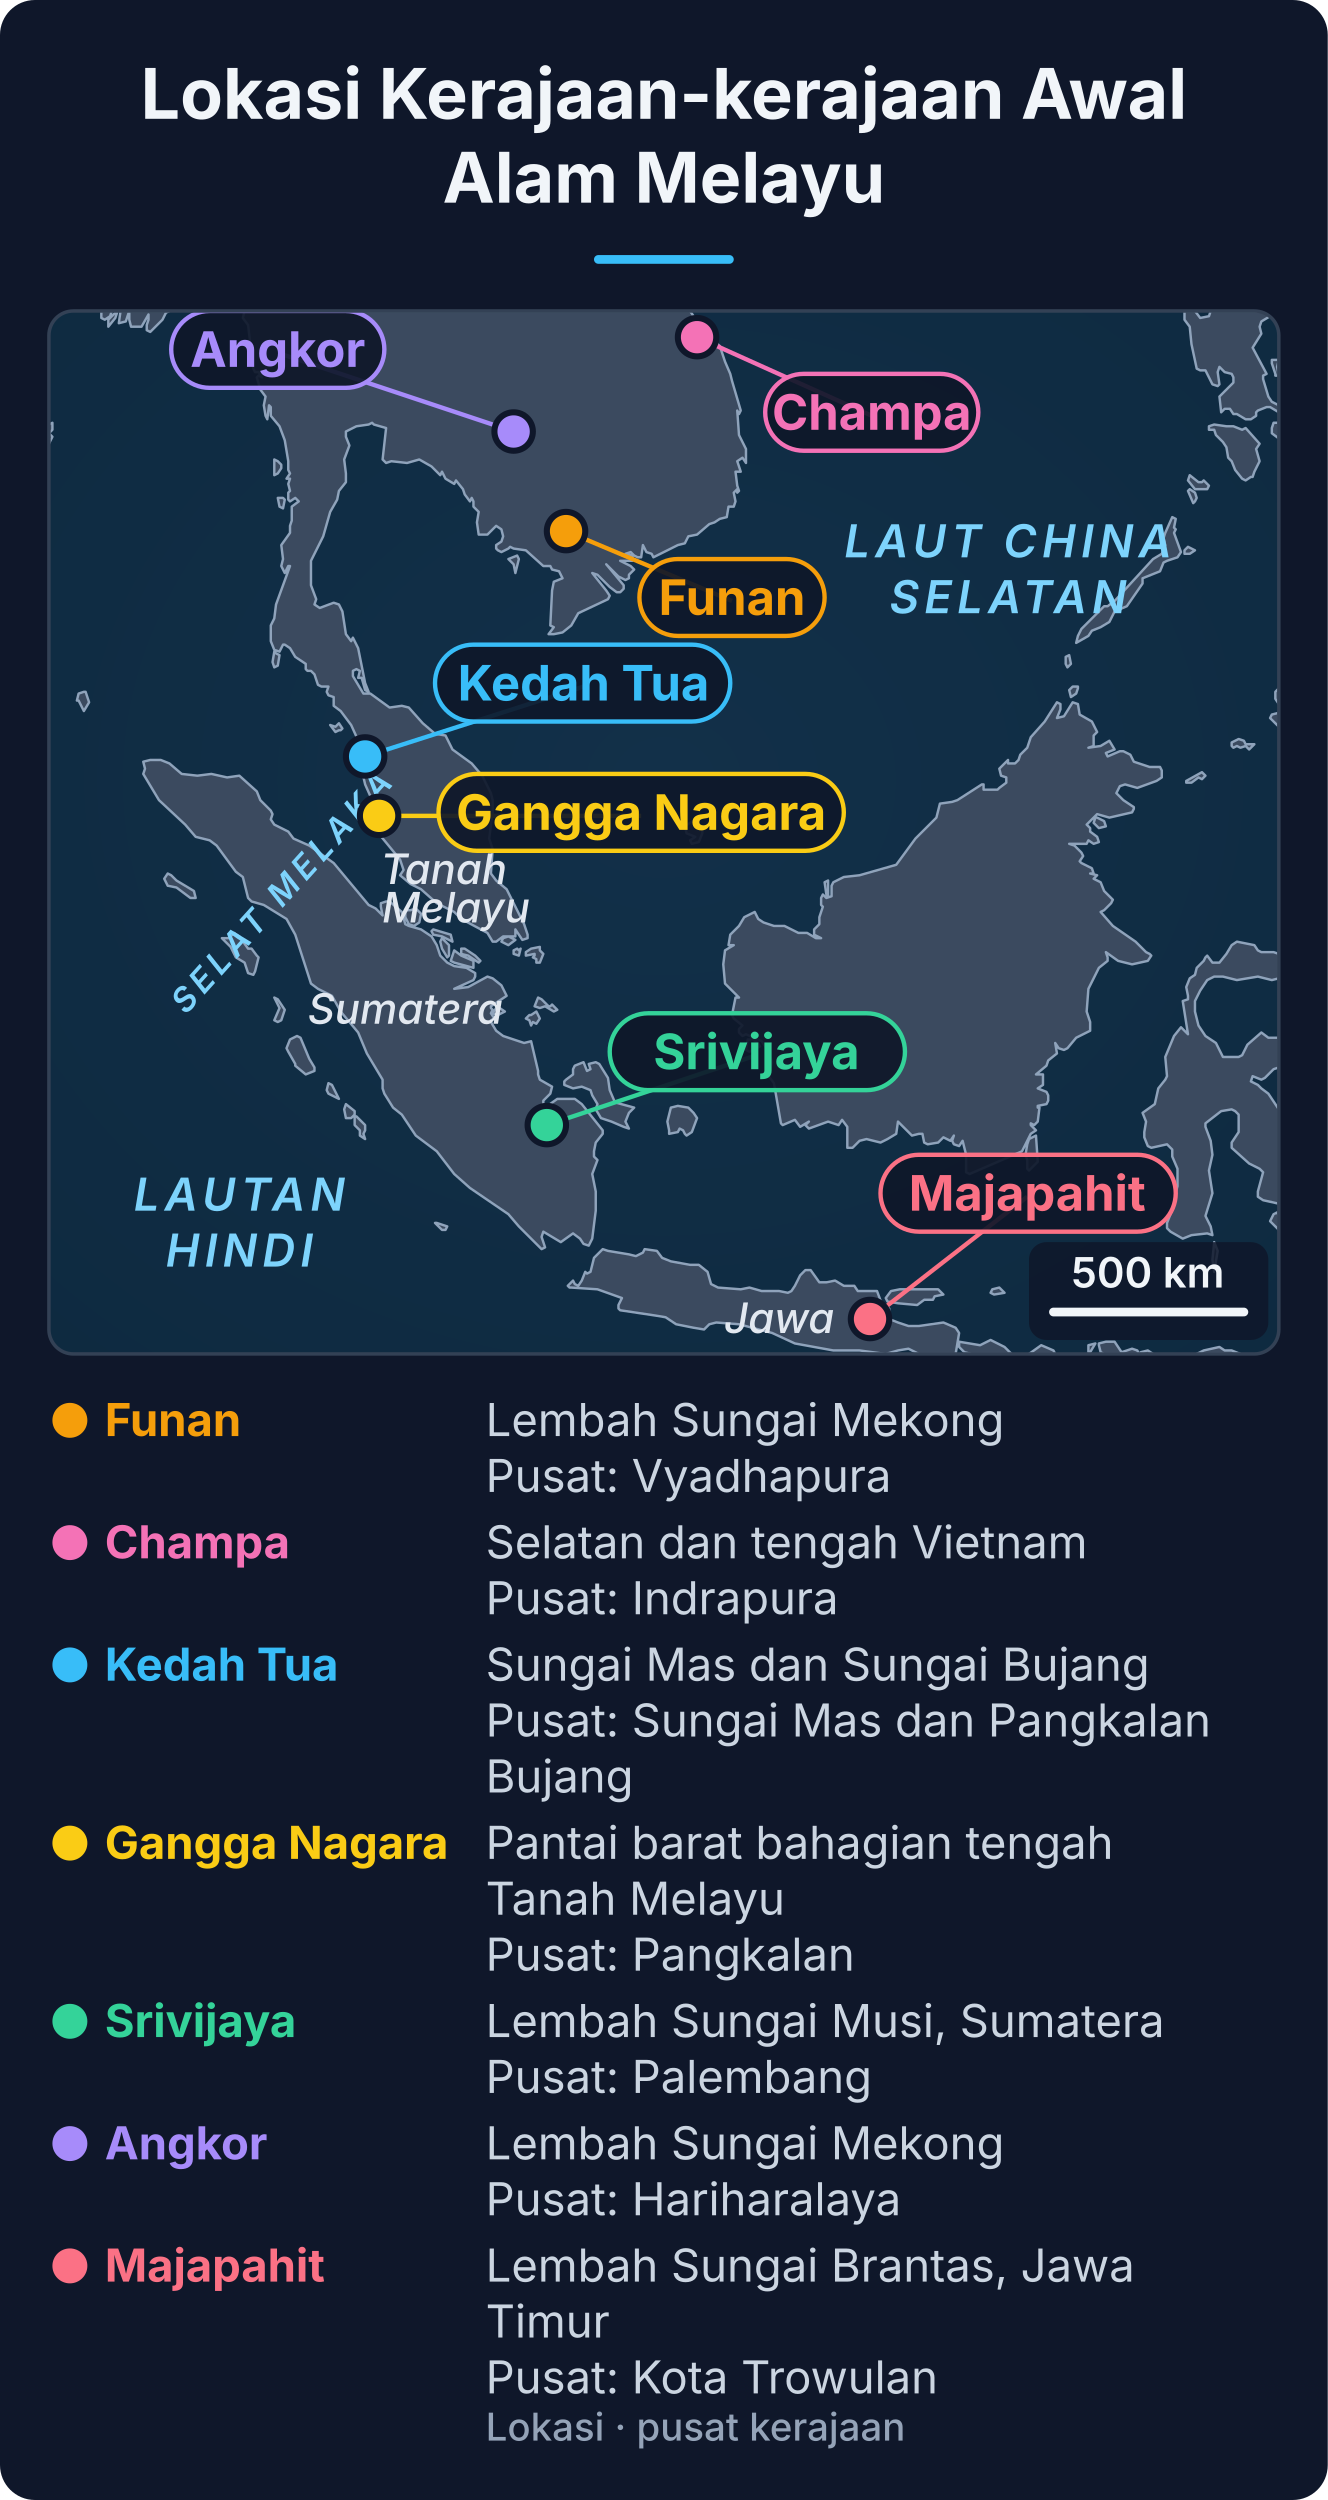
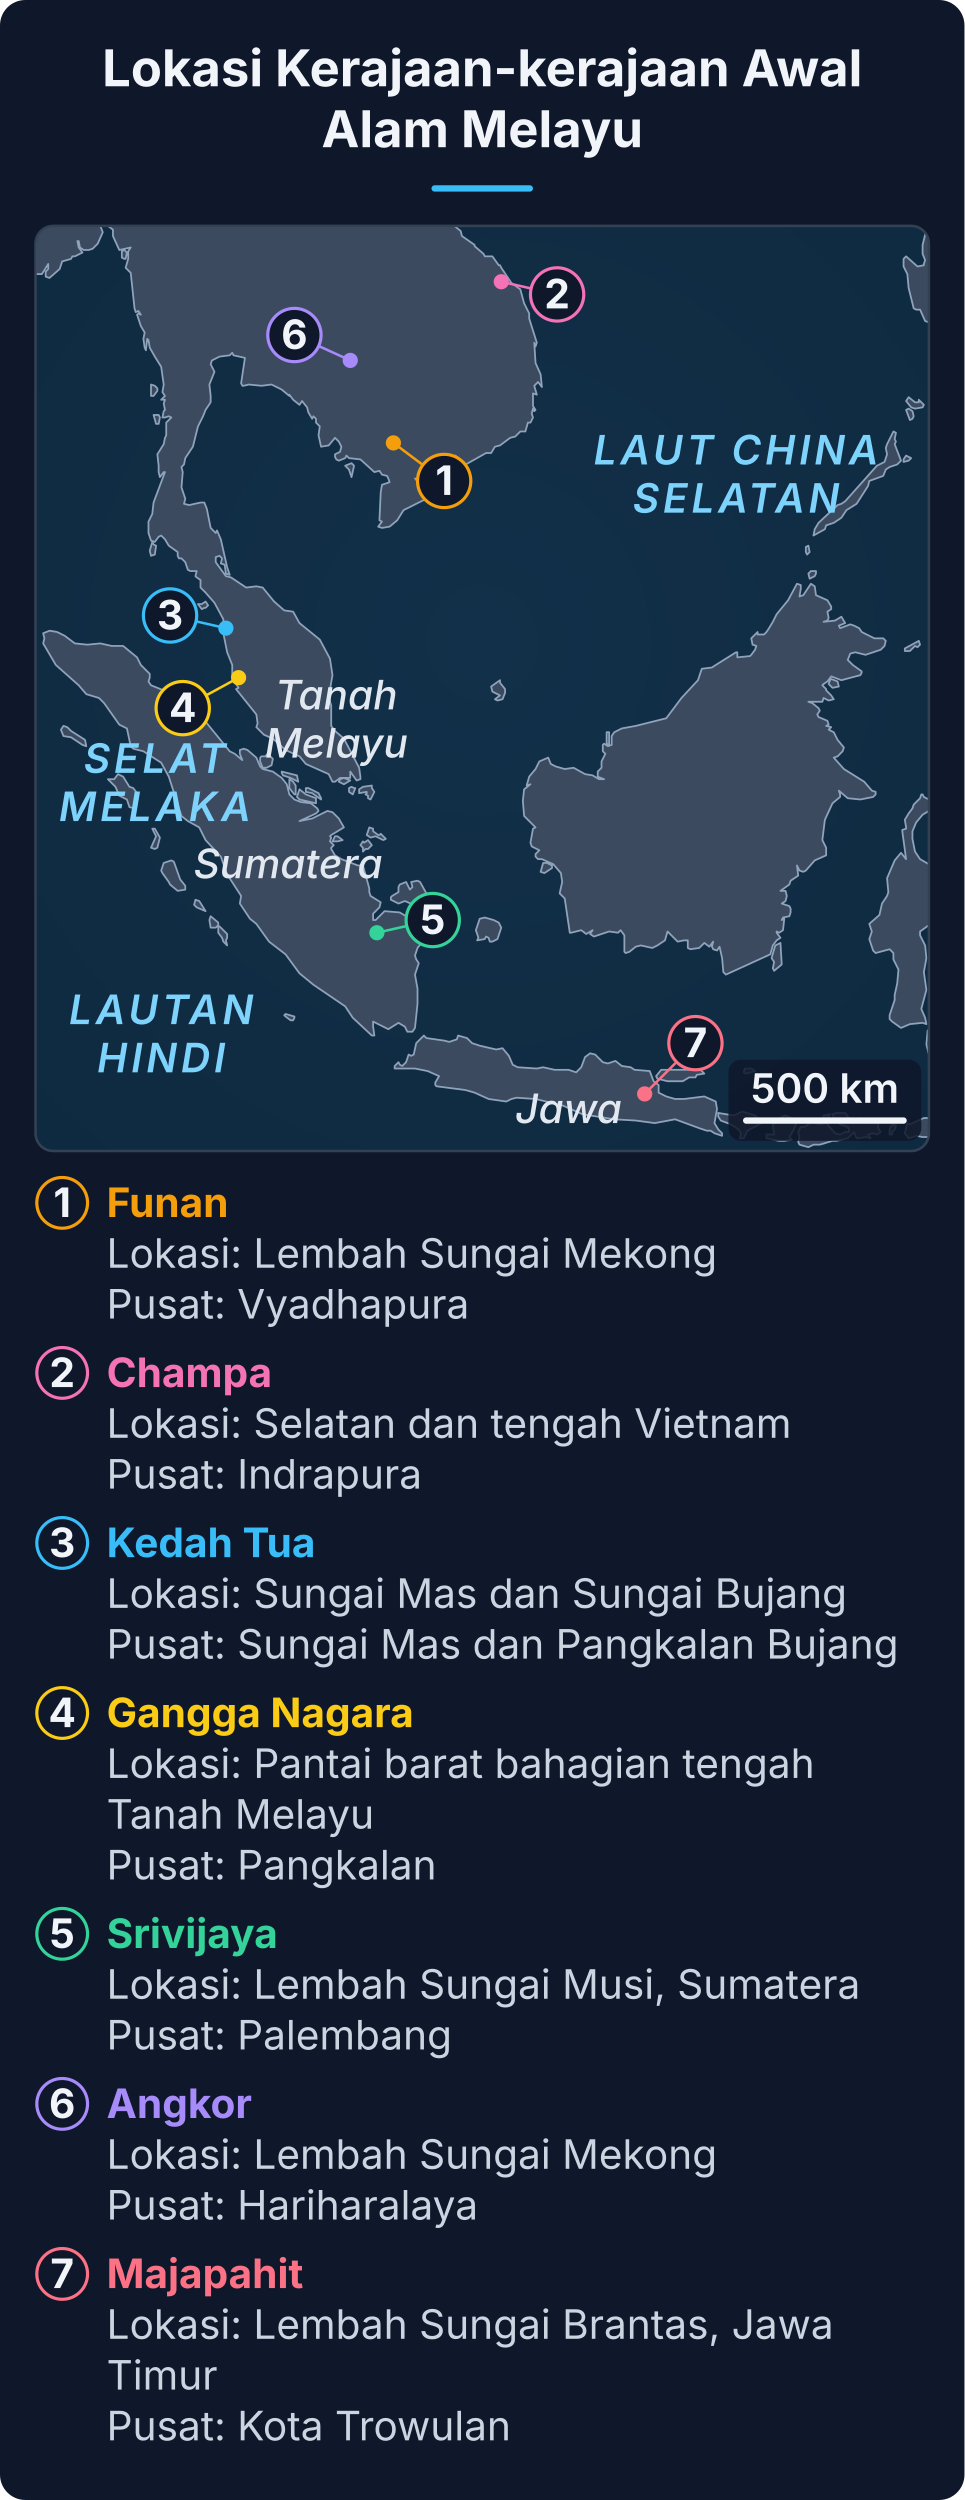
- <svg xmlns="http://www.w3.org/2000/svg" viewBox="0 0 760 1431" width="760" height="1431" role="img" aria-label="Peta lokasi tujuh kerajaan awal Alam Melayu">
-   <rect width="760" height="1431" rx="20" fill="#0f172a" />
+ <svg xmlns="http://www.w3.org/2000/svg" viewBox="0 0 760 1970" width="760" height="1970" role="img" aria-label="Peta lokasi tujuh kerajaan awal Alam Melayu">
+   <rect width="760" height="1970" rx="20" fill="#0f172a" />
  <text x="380" y="68" text-anchor="middle" font-family="Inter, Segoe UI, Arial, sans-serif" font-size="40" font-weight="700" fill="#f1f5f9">Lokasi Kerajaan-kerajaan Awal</text>
  <text x="380" y="116" text-anchor="middle" font-family="Inter, Segoe UI, Arial, sans-serif" font-size="40" font-weight="700" fill="#f1f5f9">Alam Melayu</text>
  <rect x="340" y="146" width="80" height="5" rx="2.5" fill="#38bdf8" />
  <defs>
-     <clipPath id="c1155">
-       <rect x="28" y="178" width="704" height="597" rx="14" />
+     <clipPath id="c4997">
+       <rect x="28" y="178" width="704" height="729" rx="14" />
    </clipPath>
-     <radialGradient id="gc1155" cx="50%" cy="45%" r="75%">
+     <radialGradient id="gc4997" cx="50%" cy="45%" r="75%">
      <stop offset="0" stop-color="#123049" />
      <stop offset="1" stop-color="#0e2a40" />
    </radialGradient>
  </defs>
-   <g clip-path="url(#c1155)">
-     <rect x="28" y="178" width="704" height="597" fill="url(#gc1155)" />
-     <path d="M209 647L208 649L209 652L206 650L206 647L203 644L203 639L204 639L209 644L209 647ZM198 640L197 635L198 632L203 636L203 638L201 640L198 640ZM190 621L194 629L188 626L187 624L188 620L190 621ZM172 594L177 606L180 611L180 613L175 615L169 610L169 609L165 602L164 600L166 595L170 593L172 594ZM163 578L161 584L159 585L157 584L160 577L157 571L159 572L163 578ZM147 453L149 458L155 464L156 466L155 469L157 472L165 476L168 480L177 484L191 494L211 518L215 520L219 524L218 519L218 517L221 516L223 516L230 522L232 529L234 530L241 532L247 536L250 541L252 547L256 551L260 553L267 554L272 557L272 559L271 561L260 566L268 565L279 559L282 560L287 564L290 570L281 576L281 577L282 578L281 580L283 583L281 584L281 585L284 590L288 593L300 597L304 596L308 613L308 615L309 618L316 622L315 626L311 630L311 634L312 634L319 629L329 629L333 632L345 647L345 649L341 654L340 659L340 662L342 664L339 672L341 682L341 693L339 709L337 713L334 712L332 709L328 706L321 711L311 705L310 708L312 714L310 715L297 702L291 695L269 680L260 672L250 659L238 650L230 638L225 634L220 626L219 623L219 618L210 603L205 591L195 579L190 570L182 566L178 563L169 535L164 526L151 518L144 516L142 514L139 502L135 499L124 484L120 481L112 479L106 472L91 458L82 443L83 440L82 436L86 435L92 435L97 437L104 443L113 444L121 443L130 445L137 444L147 453ZM140 551L135 548L132 542L127 537L131 537L134 534L137 536L142 543L144 543L147 547L148 548L146 556L145 558L142 557L140 551ZM98 501L101 504L111 510L112 514L109 514L101 508L96 507L94 503L96 500L98 501ZM192 416L194 414L196 417L195 418L194 418L192 419L189 415L192 416ZM44 401L45 397L48 396L49 396L51 402L48 407L45 401L44 401ZM159 381L157 382L156 379L157 373L158 374L160 375L159 381ZM160 290L159 285L162 285L163 286L162 291L160 290ZM159 264L161 266L161 268L159 271L157 272L157 263L159 264ZM28 243L30 242L30 246L28 248L30 250L28 254L28 243ZM62 183L67 178L67 179L66 182L62 187L62 183ZM395 178L397 181L399 181L399 183L406 193L412 198L415 207L418 214L419 218L424 235L423 237L422 235L423 249L427 257L427 265L425 262L422 264L424 270L421 270L422 278L423 281L422 282L422 280L420 282L421 287L420 290L417 290L416 296L412 297L409 299L406 300L399 306L394 307L392 311L388 312L374 319L373 317L370 316L368 312L367 319L365 319L363 318L361 316L358 317L362 318L362 319L362 321L355 321L361 324L363 326L360 329L360 331L358 332L354 330L347 323L357 335L357 337L355 339L353 339L349 336L342 329L339 328L347 338L349 341L348 343L331 351L327 358L322 362L317 363L314 363L317 359L315 358L316 338L317 333L322 331L321 329L320 327L316 326L315 324L311 324L301 315L294 314L292 313L291 314L287 316L285 315L284 314L284 312L287 310L288 307L287 303L284 301L279 306L274 306L273 299L274 293L271 290L271 287L270 285L269 287L266 283L265 280L261 275L260 277L255 274L253 270L252 272L247 267L240 263L233 265L224 264L221 265L220 264L219 263L221 245L214 243L213 242L211 243L204 244L198 247L198 250L200 255L197 263L198 271L198 276L194 281L193 286L189 293L185 307L181 315L179 319L178 321L178 324L178 335L181 343L180 346L183 348L191 345L194 346L196 350L198 363L201 367L202 365L205 371L209 391L211 396L209 395L207 388L205 388L206 384L204 383L202 384L202 387L208 397L212 397L223 405L230 404L234 405L242 414L249 420L255 421L259 429L270 437L276 444L281 454L282 458L282 465L280 480L282 486L281 500L284 504L290 509L300 529L302 535L302 537L299 538L295 532L295 536L288 536L284 539L282 539L279 534L264 526L260 522L250 517L241 509L235 506L229 501L231 498L229 492L215 475L217 474L214 469L213 465L213 458L209 449L206 436L207 431L206 426L201 415L195 407L191 404L191 399L188 398L187 396L188 393L184 393L182 392L180 386L178 384L176 384L175 383L175 380L169 376L166 371L163 369L162 369L160 373L157 372L155 367L155 358L157 354L158 346L166 324L165 324L163 328L161 324L162 320L161 312L166 305L166 301L167 298L167 290L171 287L169 285L166 287L165 286L165 282L166 281L165 277L166 274L164 274L166 271L165 269L165 264L163 252L160 244L155 238L155 233L154 232L153 240L152 238L151 232L152 227L149 223L147 216L148 215L150 216L148 213L146 213L145 211L142 186L139 182L140 178L395 178ZM95 179L93 183L86 190L84 189L84 186L85 183L85 180L81 187L75 187L74 183L74 178L72 184L68 185L69 178L97 178L95 179ZM64 178L63 181L60 183L58 182L58 178L64 178ZM653 774L657 773L660 775L652 775L653 774ZM630 774L629 770L629 769L633 768L638 768L642 774L648 772L651 773L652 775L632 775L630 774ZM589 775L596 770L603 773L604 775L589 775ZM685 775L689 773L698 771L701 773L705 773L710 775L685 775ZM556 775L552 774L549 771L549 768L561 770L567 767L575 771L579 775L556 775ZM623 774L623 770L627 769L624 774L623 774ZM400 724L405 728L407 735L409 736L411 737L424 738L429 737L436 739L446 739L451 740L453 739L455 736L458 730L461 727L464 727L469 734L473 734L478 733L483 736L489 736L491 739L502 739L505 747L509 749L509 755L514 757L520 759L526 759L540 757L547 760L549 763L547 775L526 775L520 772L514 773L507 775L492 773L477 773L455 769L442 763L423 758L410 757L406 758L403 761L397 760L387 758L381 754L375 753L355 750L354 749L354 747L356 743L342 738L327 737L326 737L325 736L328 733L329 735L331 736L333 733L335 728L336 729L338 728L340 720L345 715L348 716L360 718L364 719L368 717L369 715L376 716L379 720L384 722L395 724L400 724ZM507 743L510 739L515 738L537 738L540 741L535 742L534 744L529 744L525 747L514 746L508 745L507 743ZM569 741L567 740L568 738L572 737L575 740L569 741ZM695 728L694 721L695 711L697 716L695 728ZM250 700L256 702L256 702L255 704L253 704L250 701L249 700L250 700ZM732 696L732 704L732 704L727 699L729 695L731 694L732 696ZM593 650L594 665L589 670L588 669L588 664L587 661L588 655L589 652L593 650ZM388 648L383 649L383 647L382 642L384 634L388 633L394 634L397 637L399 640L396 648L393 650L392 649L391 647L389 646L388 648ZM358 642L360 646L357 645L350 642L344 640L341 635L342 632L339 627L338 624L333 622L328 623L323 621L323 619L324 618L328 615L328 612L329 610L334 608L336 613L338 612L337 609L341 608L343 609L348 617L349 624L352 631L363 634L360 637L358 642ZM728 561L720 559L708 561L700 559L695 559L691 561L687 567L684 573L684 579L686 587L690 593L696 597L700 605L709 605L711 604L714 598L722 591L726 594L732 594L732 611L729 612L724 617L722 618L717 616L716 619L720 621L722 623L726 626L732 635L732 689L723 687L720 685L720 682L723 671L721 669L715 666L705 657L705 654L709 648L709 638L707 636L705 635L699 636L690 643L690 645L693 653L694 661L692 670L694 683L690 696L693 702L694 707L691 706L682 707L677 709L670 705L668 703L668 700L672 690L672 686L674 679L674 669L671 662L671 658L668 655L659 657L657 656L655 651L655 648L656 642L654 637L661 632L663 623L667 618L668 616L667 605L672 593L676 588L680 592L677 573L677 573L680 572L680 570L679 565L681 560L684 558L685 554L689 550L690 548L691 547L694 551L696 551L698 551L702 546L705 541L708 539L718 541L720 544L722 545L729 545L732 546L732 560L728 561ZM429 602L427 601L428 595L431 595L434 597L435 599L429 602ZM303 581L304 581L307 579L309 583L307 586L305 585L304 587L303 584L301 583L303 581ZM282 580L284 577L286 577L289 579L285 581L282 580ZM309 577L306 576L308 571L310 572L311 573L314 576L315 576L316 575L319 578L317 579L312 576L309 577ZM260 544L264 547L271 550L271 554L260 551L258 550L260 544ZM272 547L275 550L274 551L268 547L264 546L264 543L266 543L272 547ZM306 547L306 546L301 547L301 545L304 543L309 542L309 544L311 546L309 551L307 551L307 549L305 548L306 547ZM294 544L296 543L297 544L298 543L297 547L294 546L294 544ZM257 541L257 547L256 548L253 543L252 539L253 537L255 539L257 541ZM291 536L295 538L291 541L287 539L288 537L291 536ZM618 409L625 413L627 417L628 419L626 421L626 426L626 427L623 428L630 427L635 424L638 429L633 431L634 433L641 430L643 430L647 432L649 436L658 439L664 439L665 441L665 445L662 447L651 451L644 449L641 450L639 454L643 458L649 462L649 463L648 465L635 468L628 466L625 469L623 471L622 472L624 474L624 476L628 479L629 482L626 483L623 481L622 483L612 483L615 484L619 488L620 490L618 493L619 494L625 497L626 500L624 500L628 501L626 503L630 505L632 510L637 515L636 517L632 521L630 522L637 530L650 539L656 545L658 546L659 547L657 550L648 552L640 550L633 545L634 548L634 550L629 554L623 566L622 579L624 585L624 590L616 594L611 600L609 601L606 600L604 597L605 603L600 607L599 610L593 615L597 615L597 618L597 621L594 623L599 625L600 627L600 630L599 632L594 633L594 634L595 634L594 642L592 644L590 643L590 644L593 647L590 649L588 653L585 659L555 672L553 671L553 661L551 653L549 656L546 655L545 653L546 650L544 653L540 651L537 654L531 655L529 654L528 649L526 649L522 650L514 642L513 649L508 652L504 654L496 652L492 653L488 657L486 657L485 657L485 645L482 641L480 644L474 642L463 646L461 644L463 642L458 645L455 641L448 644L447 643L443 620L440 616L442 608L440 602L436 596L427 592L425 593L423 591L423 589L425 587L420 583L419 581L421 571L423 571L415 563L414 552L415 544L420 541L417 541L418 535L423 530L426 525L432 522L434 526L437 528L443 530L449 530L457 534L462 534L467 537L470 537L466 535L466 533L466 532L469 529L469 525L471 519L470 518L470 514L471 512L473 514L476 513L476 507L477 505L483 502L492 501L513 495L524 480L536 468L538 460L545 459L548 458L562 449L563 449L563 452L571 452L572 451L576 448L576 445L573 444L572 440L577 435L577 437L580 437L581 437L583 435L584 432L588 428L590 422L598 413L605 402L607 403L607 406L605 411L609 410L614 402L617 403L618 409ZM258 535L259 539L253 536L248 535L247 533L248 532L258 535ZM238 520L241 523L240 528L237 530L234 529L232 525L232 522L233 521L235 521L238 520ZM472 505L474 504L474 505L474 513L474 513L473 512L472 505ZM398 469L398 470L402 475L402 477L400 482L396 483L395 481L398 479L393 477L392 473L398 469ZM626 471L627 468L628 468L632 470L633 473L629 474L626 471ZM679 447L688 442L690 444L688 446L686 445L682 448L679 448L679 447ZM705 425L709 423L712 424L713 426L717 426L718 426L715 429L713 427L710 428L708 427L706 428L705 427L705 425ZM732 416L727 411L728 409L732 408L732 416ZM613 399L612 395L614 393L617 393L617 394L616 397L613 399ZM613 380L611 382L610 380L610 376L612 375L613 380ZM634 347L638 344L660 320L665 317L667 312L666 308L667 305L671 296L673 297L672 302L673 303L672 305L676 316L674 319L668 321L666 322L664 327L654 331L654 334L645 347L638 350L635 356L630 359L625 361L623 364L616 368L617 364L619 360L632 347L634 347ZM296 318L297 320L295 328L294 323L291 320L296 318ZM684 315L681 317L678 317L678 315L680 313L684 315ZM685 285L684 287L683 288L680 281L681 280L684 282L685 285ZM684 280L680 275L681 272L686 276L688 276L689 275L692 278L691 280L686 280L684 280ZM721 254L719 257L721 264L718 270L717 273L716 273L713 275L711 274L707 269L705 264L703 262L702 256L700 253L696 249L695 246L692 246L692 244L695 243L702 244L706 244L711 246L713 245L721 254ZM729 242L732 242L732 251L728 248L728 245L729 242ZM730 214L728 208L728 206L731 206L732 206L731 210L732 215L730 215L730 214ZM732 178L727 181L722 184L721 187L722 191L717 199L725 214L723 215L723 217L726 227L728 230L732 232L732 236L727 233L725 233L720 235L719 236L719 238L716 240L713 240L708 237L706 237L704 234L701 234L699 236L698 227L706 219L706 216L705 214L701 213L698 210L697 213L698 220L697 221L694 220L690 212L687 212L685 211L682 197L681 187L678 183L678 178L684 178L687 182L692 181L693 178L732 178ZM732 403L730 400L730 396L732 394L732 403Z" fill="#3b4a5f" stroke="#8fa3bb" stroke-width="1.4" stroke-linejoin="round" fill-rule="evenodd" />
-     <text x="577" y="319" text-anchor="middle" font-family="Inter, Segoe UI, Arial, sans-serif" font-size="26" font-weight="600" fill="#7dd3fc" font-style="italic" letter-spacing="3">LAUT CHINA</text>
-     <text x="577" y="351" text-anchor="middle" font-family="Inter, Segoe UI, Arial, sans-serif" font-size="26" font-weight="600" fill="#7dd3fc" font-style="italic" letter-spacing="3">SELATAN</text>
-     <text x="137" y="693" text-anchor="middle" font-family="Inter, Segoe UI, Arial, sans-serif" font-size="26" font-weight="600" fill="#7dd3fc" font-style="italic" letter-spacing="3">LAUTAN</text>
-     <text x="137" y="725" text-anchor="middle" font-family="Inter, Segoe UI, Arial, sans-serif" font-size="26" font-weight="600" fill="#7dd3fc" font-style="italic" letter-spacing="3">HINDI</text>
-     <text x="166" y="515" text-anchor="middle" font-family="Inter, Segoe UI, Arial, sans-serif" font-size="19" font-weight="600" fill="#7dd3fc" font-style="italic" letter-spacing="3" transform="rotate(-48 166 515)">SELAT MELAKA</text>
-     <text x="232" y="586" text-anchor="middle" font-family="Inter, Segoe UI, Arial, sans-serif" font-size="24" font-weight="500" fill="#e2e8f0" font-style="italic">Sumatera</text>
-     <text x="446" y="763" text-anchor="middle" font-family="Inter, Segoe UI, Arial, sans-serif" font-size="24" font-weight="500" fill="#e2e8f0" font-style="italic">Jawa</text>
-     <text x="254" y="506" text-anchor="middle" font-family="Inter, Segoe UI, Arial, sans-serif" font-size="24" font-weight="500" fill="#e2e8f0" font-style="italic">Tanah</text>
-     <text x="261" y="528" text-anchor="middle" font-family="Inter, Segoe UI, Arial, sans-serif" font-size="24" font-weight="500" fill="#e2e8f0" font-style="italic">Melayu</text>
-     <line x1="324" y1="304" x2="419" y2="344" stroke="#f59e0b" stroke-width="2.5" />
-     <circle cx="324" cy="304" r="11" fill="#f59e0b" stroke="#0f172a" stroke-width="3.5" />
-     <rect x="366" y="320" width="106" height="44" rx="22" fill="#0f172a" fill-opacity="0.92" stroke="#f59e0b" stroke-width="2.5" />
-     <text x="419" y="352" text-anchor="middle" font-family="Inter, Segoe UI, Arial, sans-serif" font-size="28" font-weight="700" fill="#f59e0b">Funan</text>
-     <line x1="399" y1="193" x2="499" y2="238" stroke="#f472b6" stroke-width="2.5" />
-     <circle cx="399" cy="193" r="11" fill="#f472b6" stroke="#0f172a" stroke-width="3.5" />
-     <rect x="438" y="214" width="122" height="44" rx="22" fill="#0f172a" fill-opacity="0.92" stroke="#f472b6" stroke-width="2.5" />
-     <text x="499" y="246" text-anchor="middle" font-family="Inter, Segoe UI, Arial, sans-serif" font-size="28" font-weight="700" fill="#f472b6">Champa</text>
-     <line x1="294" y1="247" x2="159" y2="202" stroke="#a78bfa" stroke-width="2.5" />
-     <circle cx="294" cy="247" r="11" fill="#a78bfa" stroke="#0f172a" stroke-width="3.5" />
-     <rect x="98" y="178" width="122" height="44" rx="22" fill="#0f172a" fill-opacity="0.92" stroke="#a78bfa" stroke-width="2.5" />
-     <text x="159" y="210" text-anchor="middle" font-family="Inter, Segoe UI, Arial, sans-serif" font-size="28" font-weight="700" fill="#a78bfa">Angkor</text>
-     <line x1="313" y1="644" x2="433" y2="604" stroke="#34d399" stroke-width="2.5" />
-     <circle cx="313" cy="644" r="11" fill="#34d399" stroke="#0f172a" stroke-width="3.5" />
-     <rect x="349" y="580" width="169" height="44" rx="22" fill="#0f172a" fill-opacity="0.92" stroke="#34d399" stroke-width="2.5" />
-     <text x="433" y="612" text-anchor="middle" font-family="Inter, Segoe UI, Arial, sans-serif" font-size="28" font-weight="700" fill="#34d399">Srivijaya</text>
-     <line x1="498" y1="755" x2="588" y2="685" stroke="#fb7185" stroke-width="2.5" />
-     <circle cx="498" cy="755" r="11" fill="#fb7185" stroke="#0f172a" stroke-width="3.5" />
-     <rect x="504" y="661" width="169" height="44" rx="22" fill="#0f172a" fill-opacity="0.92" stroke="#fb7185" stroke-width="2.5" />
-     <text x="588" y="693" text-anchor="middle" font-family="Inter, Segoe UI, Arial, sans-serif" font-size="28" font-weight="700" fill="#fb7185">Majapahit</text>
-     <line x1="209" y1="433" x2="334" y2="393" stroke="#38bdf8" stroke-width="2.5" />
-     <circle cx="209" cy="433" r="11" fill="#38bdf8" stroke="#0f172a" stroke-width="3.5" />
-     <rect x="249" y="369" width="169" height="44" rx="22" fill="#0f172a" fill-opacity="0.92" stroke="#38bdf8" stroke-width="2.5" />
-     <text x="334" y="401" text-anchor="middle" font-family="Inter, Segoe UI, Arial, sans-serif" font-size="28" font-weight="700" fill="#38bdf8">Kedah Tua</text>
-     <line x1="217" y1="467" x2="367" y2="467" stroke="#facc15" stroke-width="2.5" />
-     <circle cx="217" cy="467" r="11" fill="#facc15" stroke="#0f172a" stroke-width="3.5" />
-     <rect x="251" y="443" width="232" height="44" rx="22" fill="#0f172a" fill-opacity="0.92" stroke="#facc15" stroke-width="2.5" />
-     <text x="367" y="475" text-anchor="middle" font-family="Inter, Segoe UI, Arial, sans-serif" font-size="28" font-weight="700" fill="#facc15">Gangga Nagara</text>
-     <rect x="589" y="711" width="137" height="56" rx="10" fill="#0f172a" fill-opacity="0.85" />
-     <line x1="603" y1="751" x2="712" y2="751" stroke="#f1f5f9" stroke-width="5" stroke-linecap="round" />
-     <text x="657" y="737" text-anchor="middle" font-family="Inter, Segoe UI, Arial, sans-serif" font-size="24" font-weight="600" fill="#f1f5f9">500 km</text>
+   <g clip-path="url(#c4997)">
+     <rect x="28" y="178" width="704" height="729" fill="url(#gc4997)" />
+     <path d="M179 739L178 741L179 745L176 742L175 739L172 735L172 730L173 730L179 736L179 739ZM166 731L165 725L166 722L172 727L172 729L170 731L166 731ZM157 710L162 718L155 715L153 713L154 709L157 710ZM137 679L142 693L146 698L146 701L140 702L134 697L133 695L128 688L127 686L129 680L135 678L137 679ZM126 660L124 668L122 669L119 668L123 659L120 653L122 653L126 660ZM108 518L111 524L118 531L118 534L117 537L119 540L129 544L132 549L143 554L159 565L181 592L185 594L191 599L189 594L189 591L192 590L195 591L202 597L205 604L207 606L215 608L222 613L226 618L228 626L232 630L237 632L245 633L250 637L251 639L249 641L236 647L246 645L258 639L262 640L267 645L271 652L261 658L260 659L261 660L260 663L263 666L261 668L261 669L264 674L269 677L282 682L286 682L291 700L291 703L292 706L300 711L299 715L294 720L294 725L296 725L303 718L315 719L320 722L333 739L333 742L329 747L327 753L328 756L330 759L327 768L329 779L329 791L327 810L325 813L321 813L319 809L314 806L306 811L294 805L294 809L295 816L293 816L278 802L272 793L247 776L236 767L225 752L212 742L202 728L197 724L191 715L189 712L190 706L179 689L174 675L162 662L157 652L148 647L143 643L133 612L127 601L113 592L105 590L103 588L100 574L94 571L82 554L78 550L68 547L62 540L44 524L34 507L35 503L34 499L39 497L45 498L51 501L59 507L69 508L79 507L88 509L97 509L108 518ZM100 630L94 627L91 620L85 614L90 614L93 610L97 612L102 620L105 621L108 625L109 626L107 636L106 637L102 636L100 630ZM53 573L56 576L67 583L68 588L65 587L56 581L50 580L48 575L50 572L53 573ZM159 476L162 474L164 477L162 479L161 479L159 480L156 476L159 476ZM122 437L119 438L118 434L120 427L121 429L123 430L122 437ZM123 334L121 327L125 327L126 329L125 334L123 334ZM122 304L124 306L124 308L121 312L119 312L119 303L122 304ZM98 204L96 203L96 198L98 197L100 199L99 204L98 204ZM363 182L364 186L374 193L374 194L381 200L382 202L388 202L393 209L394 209L395 211L403 223L410 228L413 239L417 247L417 251L423 270L422 273L421 270L422 286L426 295L427 305L424 301L421 304L423 311L420 310L420 320L422 323L421 324L420 322L419 326L420 329L418 333L416 333L414 340L410 340L406 344L402 345L394 351L390 352L387 357L383 357L367 366L365 364L362 363L359 359L358 366L357 366L354 365L352 362L348 364L352 365L353 366L353 369L344 369L352 371L353 374L350 377L350 380L348 381L344 378L335 371L346 382L347 387L345 389L342 389L337 386L330 378L327 377L336 388L337 391L336 393L318 402L313 410L307 415L301 416L298 415L301 411L299 410L300 388L301 382L307 380L306 377L305 375L301 374L299 371L295 372L284 362L275 361L273 359L272 361L267 363L265 362L264 360L264 358L268 356L269 352L267 348L264 345L259 351L253 352L251 343L252 336L249 333L249 330L247 328L246 330L243 325L242 321L238 316L236 319L231 315L228 311L228 312L222 307L214 303L206 304L196 303L192 304L191 304L190 302L193 282L184 280L183 278L181 280L173 281L167 284L166 287L169 293L165 303L166 312L166 317L162 323L160 328L156 336L152 352L146 361L145 366L143 368L144 372L143 384L146 393L145 397L149 398L158 396L161 396L163 401L166 416L170 420L171 418L174 425L179 447L181 453L178 452L177 445L174 444L175 440L173 438L170 439L170 443L178 454L182 455L194 463L202 462L207 463L216 474L224 481L231 482L236 491L252 504L260 519L262 532L259 549L261 556L261 572L264 576L271 582L283 605L284 612L284 614L281 615L276 608L276 613L268 613L264 616L262 616L259 610L241 602L236 596L225 591L215 582L208 579L202 573L203 570L202 563L186 543L188 542L184 536L183 532L183 524L179 514L176 499L176 493L176 488L169 475L162 467L158 463L158 457L155 455L154 454L155 450L150 450L148 449L146 443L143 440L141 440L140 438L140 435L133 430L130 425L127 422L125 423L122 427L119 426L117 420L117 411L120 405L121 396L130 372L129 372L126 376L125 372L125 367L124 358L129 350L130 345L131 343L131 333L135 329L133 328L130 329L128 329L129 324L130 323L129 318L130 315L127 315L130 312L128 309L129 303L127 289L122 281L118 274L117 268L116 267L115 276L114 274L113 267L114 262L111 257L108 248L109 247L111 248L109 245L107 246L106 243L103 215L99 211L101 204L101 198L103 195L94 197L89 186L89 181L85 178L358 178L363 182ZM81 183L77 192L73 196L70 197L66 197L63 195L62 190L61 190L62 195L65 199L59 202L57 202L56 204L49 206L47 212L39 219L36 218L36 214L38 212L38 208L33 216L28 216L28 178L79 178L81 183ZM686 882L690 883L692 886L692 889L694 892L691 894L688 893L684 894L686 897L683 896L675 897L673 892L668 897L659 899L656 899L646 902L641 902L637 904L630 902L629 900L630 896L629 892L631 888L634 888L640 884L645 886L651 885L658 893L662 894L666 892L669 892L669 890L668 888L662 886L657 881L656 878L659 877L666 877L671 884L678 881L681 883L683 885L684 883L686 882ZM706 887L705 890L703 892L703 894L701 894L701 890L703 886L706 887ZM604 894L610 894L609 886L616 880L619 879L628 883L628 884L625 891L622 896L624 898L618 899L614 899L604 897L604 895L604 894ZM727 896L722 895L716 897L713 893L715 885L717 886L728 881L732 881L732 896L727 896ZM586 897L583 897L584 893L582 890L576 886L568 883L566 880L566 877L578 879L585 876L595 879L600 885L589 891L586 897ZM649 883L649 879L654 878L651 884L649 883ZM396 826L401 832L404 839L406 840L408 841L423 842L428 841L437 843L448 843L454 845L456 843L458 841L461 833L465 830L469 831L475 837L479 838L485 836L490 840L497 841L500 843L512 844L515 852L519 855L519 861L525 864L532 866L539 866L555 864L564 868L565 874L563 885L566 890L569 893L569 895L563 893L560 891L557 891L551 889L532 882L516 885L501 883L484 882L459 878L443 871L422 866L407 865L403 866L399 868L385 866L374 861L367 859L344 856L343 855L343 853L346 848L337 844L327 842L311 842L311 840L314 837L315 839L317 840L320 837L322 831L324 832L326 831L328 822L334 816L336 818L350 820L354 821L360 819L361 816L368 818L372 822L378 824L391 827L396 826ZM517 848L521 843L527 843L552 843L555 846L549 847L548 849L543 849L538 852L526 852L518 850L517 848ZM588 846L586 845L587 842L592 842L595 844L588 846ZM732 831L730 823L731 812L732 814L732 831ZM225 799L232 801L232 802L231 804L229 804L225 801L224 800L225 799ZM615 743L616 760L610 765L609 763L610 758L608 755L610 748L611 745L615 743ZM382 740L376 741L377 739L375 733L378 724L382 723L389 725L393 727L395 731L392 740L388 742L386 742L385 739L383 738L382 740ZM349 733L350 738L347 737L339 733L332 731L329 726L330 722L326 717L326 713L319 710L314 712L308 709L308 707L309 706L314 703L314 699L315 697L320 695L323 701L325 699L324 695L329 694L331 695L336 704L337 713L342 721L354 724L350 728L349 733ZM732 639L727 642L722 648L719 655L719 661L721 671L725 677L732 681L732 729L725 734L725 737L729 745L730 755L728 766L730 780L726 795L729 802L730 807L727 806L717 807L710 810L703 805L701 803L701 800L705 788L705 784L707 775L708 764L704 756L704 751L701 748L690 751L688 749L686 743L685 740L687 734L685 728L693 721L695 712L699 706L700 703L699 692L705 678L710 672L714 677L711 655L711 654L714 653L714 652L713 646L716 641L719 637L720 634L725 629L726 626L727 626L728 628L732 630L732 639ZM429 688L426 687L428 680L431 680L435 682L435 684L429 688ZM286 663L287 664L290 662L293 666L290 669L288 669L286 671L286 668L284 666L286 663ZM262 663L264 659L266 659L270 662L266 663L262 663ZM292 660L289 658L291 652L294 653L294 655L298 658L299 658L300 657L304 661L302 662L296 659L292 660ZM236 622L241 626L249 629L249 633L236 630L234 628L236 622ZM251 625L253 629L253 630L246 625L241 624L241 621L243 621L251 625ZM289 625L289 624L283 625L283 622L286 620L293 619L293 621L295 624L292 630L290 629L290 627L288 626L289 625ZM275 621L277 620L279 621L280 621L278 626L275 624L275 621ZM233 619L233 626L232 626L228 621L228 616L228 614L231 616L233 619ZM271 613L276 615L271 618L267 616L268 614L271 613ZM643 469L652 473L655 478L655 480L652 482L653 487L652 489L649 490L658 489L663 486L666 491L661 493L662 495L670 492L673 493L677 495L679 498L689 503L696 503L698 505L697 509L694 512L682 516L674 514L670 515L668 520L672 524L679 529L679 530L678 532L663 536L655 533L652 537L649 539L648 540L651 543L651 544L655 548L657 551L653 552L649 550L648 553L637 553L640 554L645 558L646 560L644 563L645 565L652 568L653 571L651 572L655 573L653 575L657 577L660 583L665 589L664 592L660 596L657 597L665 606L681 616L687 623L690 624L690 626L688 628L678 630L668 629L661 623L662 626L662 628L656 633L650 646L648 662L651 668L651 674L642 678L635 686L633 687L630 686L628 682L629 690L623 694L622 697L615 702L619 702L620 706L619 710L616 712L622 714L623 716L623 719L622 722L617 723L616 725L618 724L617 733L614 735L612 734L612 735L615 739L612 741L609 745L607 752L572 768L570 766L569 755L567 746L565 749L562 748L561 746L562 742L559 746L555 743L551 747L544 748L542 747L542 741L539 741L534 742L526 734L524 741L518 745L514 747L505 745L501 746L496 750L493 751L492 750L492 737L489 733L487 735L480 734L468 738L465 736L467 733L462 736L458 733L450 735L449 735L445 708L441 704L443 695L442 688L436 681L427 677L424 677L422 675L422 673L425 670L419 667L418 664L420 653L422 652L413 643L412 631L413 622L418 618L415 619L417 612L422 606L425 600L432 597L434 602L438 604L445 606L452 605L461 610L467 611L472 614L476 614L471 612L471 610L471 608L474 605L474 600L477 594L475 592L475 587L476 586L479 588L482 587L482 580L484 577L490 574L501 572L525 566L537 550L550 536L553 527L561 526L564 524L580 514L581 514L581 518L591 517L592 516L595 512L596 509L593 508L592 503L597 498L597 500L601 500L602 500L604 498L606 495L609 490L612 484L621 473L628 460L631 461L631 464L630 470L633 469L639 460L642 462L643 469ZM234 611L235 616L229 613L223 611L222 609L222 608L234 611ZM211 594L215 598L214 603L210 605L207 605L205 600L205 597L206 596L209 596L211 594ZM478 577L480 577L480 578L480 586L480 587L478 586L478 577ZM394 536L394 538L398 543L398 546L396 551L392 552L390 551L394 548L388 545L387 541L394 536ZM653 539L654 536L655 535L660 537L661 541L656 542L653 539ZM713 511L724 505L725 508L723 510L721 509L717 513L713 513L713 511ZM638 456L637 452L639 450L643 450L643 452L642 454L638 456ZM638 435L636 437L635 435L635 431L637 430L638 435ZM663 397L666 395L691 367L697 364L699 358L698 353L699 350L704 340L706 341L705 346L706 348L705 350L710 363L707 366L701 368L698 370L696 375L685 379L684 383L675 397L667 402L663 408L657 412L651 414L650 417L641 422L642 417L645 412L660 398L663 397ZM277 365L279 367L277 376L275 370L272 367L277 365ZM718 361L716 363L712 364L712 362L714 359L718 361ZM720 328L719 330L717 331L714 323L716 322L719 324L720 328ZM718 321L714 316L716 313L721 317L724 317L724 315L728 319L727 321L721 322L718 321ZM732 254L729 253L725 244L722 244L720 243L716 227L715 216L712 210L712 204L714 202L723 210L728 209L728 208L729 205L727 200L727 193L729 185L730 178L732 178L732 254Z" fill="#3b4a5f" stroke="#8fa3bb" stroke-width="1.4" stroke-linejoin="round" fill-rule="evenodd" />
+     <text x="580" y="366" text-anchor="middle" font-family="Inter, Segoe UI, Arial, sans-serif" font-size="32" font-weight="600" fill="#7dd3fc" font-style="italic" letter-spacing="3">LAUT CHINA</text>
+     <text x="580" y="404" text-anchor="middle" font-family="Inter, Segoe UI, Arial, sans-serif" font-size="32" font-weight="600" fill="#7dd3fc" font-style="italic" letter-spacing="3">SELATAN</text>
+     <text x="127" y="807" text-anchor="middle" font-family="Inter, Segoe UI, Arial, sans-serif" font-size="32" font-weight="600" fill="#7dd3fc" font-style="italic" letter-spacing="3">LAUTAN</text>
+     <text x="127" y="845" text-anchor="middle" font-family="Inter, Segoe UI, Arial, sans-serif" font-size="32" font-weight="600" fill="#7dd3fc" font-style="italic" letter-spacing="3">HINDI</text>
+     <text x="122" y="609" text-anchor="middle" font-family="Inter, Segoe UI, Arial, sans-serif" font-size="32" font-weight="600" fill="#7dd3fc" font-style="italic" letter-spacing="3">SELAT</text>
+     <text x="122" y="647" text-anchor="middle" font-family="Inter, Segoe UI, Arial, sans-serif" font-size="32" font-weight="600" fill="#7dd3fc" font-style="italic" letter-spacing="3">MELAKA</text>
+     <text x="227" y="692" text-anchor="middle" font-family="Inter, Segoe UI, Arial, sans-serif" font-size="32" font-weight="500" fill="#e2e8f0" font-style="italic">Sumatera</text>
+     <text x="448" y="885" text-anchor="middle" font-family="Inter, Segoe UI, Arial, sans-serif" font-size="32" font-weight="500" fill="#e2e8f0" font-style="italic">Jawa</text>
+     <text x="265" y="559" text-anchor="middle" font-family="Inter, Segoe UI, Arial, sans-serif" font-size="32" font-weight="500" fill="#e2e8f0" font-style="italic">Tanah</text>
+     <text x="265" y="597" text-anchor="middle" font-family="Inter, Segoe UI, Arial, sans-serif" font-size="32" font-weight="500" fill="#e2e8f0" font-style="italic">Melayu</text>
+     <circle cx="310" cy="349" r="6" fill="#f59e0b" />
+     <line x1="310" y1="349" x2="350" y2="379" stroke="#f59e0b" stroke-width="2" />
+     <circle cx="350" cy="379" r="21" fill="#0f172a" stroke="#f59e0b" stroke-width="2.5" />
+     <text x="350" y="390" text-anchor="middle" font-family="Inter, Segoe UI, Arial, sans-serif" font-size="32" font-weight="700" fill="#f1f5f9">1</text>
+     <circle cx="395" cy="222" r="6" fill="#f472b6" />
+     <line x1="395" y1="222" x2="439" y2="232" stroke="#f472b6" stroke-width="2" />
+     <circle cx="439" cy="232" r="21" fill="#0f172a" stroke="#f472b6" stroke-width="2.5" />
+     <text x="439" y="243" text-anchor="middle" font-family="Inter, Segoe UI, Arial, sans-serif" font-size="32" font-weight="700" fill="#f1f5f9">2</text>
+     <circle cx="178" cy="495" r="6" fill="#38bdf8" />
+     <line x1="178" y1="495" x2="134" y2="485" stroke="#38bdf8" stroke-width="2" />
+     <circle cx="134" cy="485" r="21" fill="#0f172a" stroke="#38bdf8" stroke-width="2.5" />
+     <text x="134" y="496" text-anchor="middle" font-family="Inter, Segoe UI, Arial, sans-serif" font-size="32" font-weight="700" fill="#f1f5f9">3</text>
+     <circle cx="188" cy="534" r="6" fill="#facc15" />
+     <line x1="188" y1="534" x2="144" y2="558" stroke="#facc15" stroke-width="2" />
+     <circle cx="144" cy="558" r="21" fill="#0f172a" stroke="#facc15" stroke-width="2.5" />
+     <text x="144" y="569" text-anchor="middle" font-family="Inter, Segoe UI, Arial, sans-serif" font-size="32" font-weight="700" fill="#f1f5f9">4</text>
+     <circle cx="297" cy="735" r="6" fill="#34d399" />
+     <line x1="297" y1="735" x2="341" y2="725" stroke="#34d399" stroke-width="2" />
+     <circle cx="341" cy="725" r="21" fill="#0f172a" stroke="#34d399" stroke-width="2.5" />
+     <text x="341" y="736" text-anchor="middle" font-family="Inter, Segoe UI, Arial, sans-serif" font-size="32" font-weight="700" fill="#f1f5f9">5</text>
+     <circle cx="276" cy="284" r="6" fill="#a78bfa" />
+     <line x1="276" y1="284" x2="232" y2="264" stroke="#a78bfa" stroke-width="2" />
+     <circle cx="232" cy="264" r="21" fill="#0f172a" stroke="#a78bfa" stroke-width="2.5" />
+     <text x="232" y="275" text-anchor="middle" font-family="Inter, Segoe UI, Arial, sans-serif" font-size="32" font-weight="700" fill="#f1f5f9">6</text>
+     <circle cx="508" cy="862" r="6" fill="#fb7185" />
+     <line x1="508" y1="862" x2="548" y2="822" stroke="#fb7185" stroke-width="2" />
+     <circle cx="548" cy="822" r="21" fill="#0f172a" stroke="#fb7185" stroke-width="2.5" />
+     <text x="548" y="833" text-anchor="middle" font-family="Inter, Segoe UI, Arial, sans-serif" font-size="32" font-weight="700" fill="#f1f5f9">7</text>
+     <rect x="574" y="835" width="152" height="64" rx="10" fill="#0f172a" fill-opacity="0.85" />
+     <line x1="588" y1="883" x2="712" y2="883" stroke="#f1f5f9" stroke-width="5" stroke-linecap="round" />
+     <text x="650" y="869" text-anchor="middle" font-family="Inter, Segoe UI, Arial, sans-serif" font-size="32" font-weight="600" fill="#f1f5f9">500 km</text>
  </g>
-   <rect x="28" y="178" width="704" height="597" rx="14" fill="none" stroke="#334155" stroke-width="2" />
-   <circle cx="40" cy="813" r="10" fill="#f59e0b" />
-   <text x="60" y="822" text-anchor="start" font-family="Inter, Segoe UI, Arial, sans-serif" font-size="26" font-weight="700" fill="#f59e0b">Funan</text>
-   <text x="278" y="822" text-anchor="start" font-family="Inter, Segoe UI, Arial, sans-serif" font-size="26" font-weight="400" fill="#cbd5e1">Lembah Sungai Mekong</text>
-   <text x="278" y="854" text-anchor="start" font-family="Inter, Segoe UI, Arial, sans-serif" font-size="26" font-weight="400" fill="#cbd5e1">Pusat: Vyadhapura</text>
-   <circle cx="40" cy="883" r="10" fill="#f472b6" />
-   <text x="60" y="892" text-anchor="start" font-family="Inter, Segoe UI, Arial, sans-serif" font-size="26" font-weight="700" fill="#f472b6">Champa</text>
-   <text x="278" y="892" text-anchor="start" font-family="Inter, Segoe UI, Arial, sans-serif" font-size="26" font-weight="400" fill="#cbd5e1">Selatan dan tengah Vietnam</text>
-   <text x="278" y="924" text-anchor="start" font-family="Inter, Segoe UI, Arial, sans-serif" font-size="26" font-weight="400" fill="#cbd5e1">Pusat: Indrapura</text>
-   <circle cx="40" cy="953" r="10" fill="#38bdf8" />
-   <text x="60" y="962" text-anchor="start" font-family="Inter, Segoe UI, Arial, sans-serif" font-size="26" font-weight="700" fill="#38bdf8">Kedah Tua</text>
-   <text x="278" y="962" text-anchor="start" font-family="Inter, Segoe UI, Arial, sans-serif" font-size="26" font-weight="400" fill="#cbd5e1">Sungai Mas dan Sungai Bujang</text>
-   <text x="278" y="994" text-anchor="start" font-family="Inter, Segoe UI, Arial, sans-serif" font-size="26" font-weight="400" fill="#cbd5e1">Pusat: Sungai Mas dan Pangkalan</text>
-   <text x="278" y="1026" text-anchor="start" font-family="Inter, Segoe UI, Arial, sans-serif" font-size="26" font-weight="400" fill="#cbd5e1">Bujang</text>
-   <circle cx="40" cy="1055" r="10" fill="#facc15" />
-   <text x="60" y="1064" text-anchor="start" font-family="Inter, Segoe UI, Arial, sans-serif" font-size="26" font-weight="700" fill="#facc15">Gangga Nagara</text>
-   <text x="278" y="1064" text-anchor="start" font-family="Inter, Segoe UI, Arial, sans-serif" font-size="26" font-weight="400" fill="#cbd5e1">Pantai barat bahagian tengah</text>
-   <text x="278" y="1096" text-anchor="start" font-family="Inter, Segoe UI, Arial, sans-serif" font-size="26" font-weight="400" fill="#cbd5e1">Tanah Melayu</text>
-   <text x="278" y="1128" text-anchor="start" font-family="Inter, Segoe UI, Arial, sans-serif" font-size="26" font-weight="400" fill="#cbd5e1">Pusat: Pangkalan</text>
-   <circle cx="40" cy="1157" r="10" fill="#34d399" />
-   <text x="60" y="1166" text-anchor="start" font-family="Inter, Segoe UI, Arial, sans-serif" font-size="26" font-weight="700" fill="#34d399">Srivijaya</text>
-   <text x="278" y="1166" text-anchor="start" font-family="Inter, Segoe UI, Arial, sans-serif" font-size="26" font-weight="400" fill="#cbd5e1">Lembah Sungai Musi, Sumatera</text>
-   <text x="278" y="1198" text-anchor="start" font-family="Inter, Segoe UI, Arial, sans-serif" font-size="26" font-weight="400" fill="#cbd5e1">Pusat: Palembang</text>
-   <circle cx="40" cy="1227" r="10" fill="#a78bfa" />
-   <text x="60" y="1236" text-anchor="start" font-family="Inter, Segoe UI, Arial, sans-serif" font-size="26" font-weight="700" fill="#a78bfa">Angkor</text>
-   <text x="278" y="1236" text-anchor="start" font-family="Inter, Segoe UI, Arial, sans-serif" font-size="26" font-weight="400" fill="#cbd5e1">Lembah Sungai Mekong</text>
-   <text x="278" y="1268" text-anchor="start" font-family="Inter, Segoe UI, Arial, sans-serif" font-size="26" font-weight="400" fill="#cbd5e1">Pusat: Hariharalaya</text>
-   <circle cx="40" cy="1297" r="10" fill="#fb7185" />
-   <text x="60" y="1306" text-anchor="start" font-family="Inter, Segoe UI, Arial, sans-serif" font-size="26" font-weight="700" fill="#fb7185">Majapahit</text>
-   <text x="278" y="1306" text-anchor="start" font-family="Inter, Segoe UI, Arial, sans-serif" font-size="26" font-weight="400" fill="#cbd5e1">Lembah Sungai Brantas, Jawa</text>
-   <text x="278" y="1338" text-anchor="start" font-family="Inter, Segoe UI, Arial, sans-serif" font-size="26" font-weight="400" fill="#cbd5e1">Timur</text>
-   <text x="278" y="1370" text-anchor="start" font-family="Inter, Segoe UI, Arial, sans-serif" font-size="26" font-weight="400" fill="#cbd5e1">Pusat: Kota Trowulan</text>
-   <text x="278" y="1397" text-anchor="start" font-family="Inter, Segoe UI, Arial, sans-serif" font-size="22" font-weight="500" fill="#94a3b8">Lokasi · pusat kerajaan</text>
+   <rect x="28" y="178" width="704" height="729" rx="14" fill="none" stroke="#334155" stroke-width="2" />
+   <circle cx="49" cy="947.847" r="20" fill="#0f172a" stroke="#f59e0b" stroke-width="2.5" />
+   <text x="49" y="959" text-anchor="middle" font-family="Inter, Segoe UI, Arial, sans-serif" font-size="32" font-weight="700" fill="#f1f5f9">1</text>
+   <text x="84" y="959" text-anchor="start" font-family="Inter, Segoe UI, Arial, sans-serif" font-size="32" font-weight="700" fill="#f59e0b">Funan</text>
+   <text x="84" y="999" text-anchor="start" font-family="Inter, Segoe UI, Arial, sans-serif" font-size="32" font-weight="400" fill="#cbd5e1">Lokasi: Lembah Sungai Mekong</text>
+   <text x="84" y="1039" text-anchor="start" font-family="Inter, Segoe UI, Arial, sans-serif" font-size="32" font-weight="400" fill="#cbd5e1">Pusat: Vyadhapura</text>
+   <circle cx="49" cy="1081.847" r="20" fill="#0f172a" stroke="#f472b6" stroke-width="2.5" />
+   <text x="49" y="1093" text-anchor="middle" font-family="Inter, Segoe UI, Arial, sans-serif" font-size="32" font-weight="700" fill="#f1f5f9">2</text>
+   <text x="84" y="1093" text-anchor="start" font-family="Inter, Segoe UI, Arial, sans-serif" font-size="32" font-weight="700" fill="#f472b6">Champa</text>
+   <text x="84" y="1133" text-anchor="start" font-family="Inter, Segoe UI, Arial, sans-serif" font-size="32" font-weight="400" fill="#cbd5e1">Lokasi: Selatan dan tengah Vietnam</text>
+   <text x="84" y="1173" text-anchor="start" font-family="Inter, Segoe UI, Arial, sans-serif" font-size="32" font-weight="400" fill="#cbd5e1">Pusat: Indrapura</text>
+   <circle cx="49" cy="1215.847" r="20" fill="#0f172a" stroke="#38bdf8" stroke-width="2.5" />
+   <text x="49" y="1227" text-anchor="middle" font-family="Inter, Segoe UI, Arial, sans-serif" font-size="32" font-weight="700" fill="#f1f5f9">3</text>
+   <text x="84" y="1227" text-anchor="start" font-family="Inter, Segoe UI, Arial, sans-serif" font-size="32" font-weight="700" fill="#38bdf8">Kedah Tua</text>
+   <text x="84" y="1267" text-anchor="start" font-family="Inter, Segoe UI, Arial, sans-serif" font-size="32" font-weight="400" fill="#cbd5e1">Lokasi: Sungai Mas dan Sungai Bujang</text>
+   <text x="84" y="1307" text-anchor="start" font-family="Inter, Segoe UI, Arial, sans-serif" font-size="32" font-weight="400" fill="#cbd5e1">Pusat: Sungai Mas dan Pangkalan Bujang</text>
+   <circle cx="49" cy="1349.847" r="20" fill="#0f172a" stroke="#facc15" stroke-width="2.5" />
+   <text x="49" y="1361" text-anchor="middle" font-family="Inter, Segoe UI, Arial, sans-serif" font-size="32" font-weight="700" fill="#f1f5f9">4</text>
+   <text x="84" y="1361" text-anchor="start" font-family="Inter, Segoe UI, Arial, sans-serif" font-size="32" font-weight="700" fill="#facc15">Gangga Nagara</text>
+   <text x="84" y="1401" text-anchor="start" font-family="Inter, Segoe UI, Arial, sans-serif" font-size="32" font-weight="400" fill="#cbd5e1">Lokasi: Pantai barat bahagian tengah</text>
+   <text x="84" y="1441" text-anchor="start" font-family="Inter, Segoe UI, Arial, sans-serif" font-size="32" font-weight="400" fill="#cbd5e1">Tanah Melayu</text>
+   <text x="84" y="1481" text-anchor="start" font-family="Inter, Segoe UI, Arial, sans-serif" font-size="32" font-weight="400" fill="#cbd5e1">Pusat: Pangkalan</text>
+   <circle cx="49" cy="1523.847" r="20" fill="#0f172a" stroke="#34d399" stroke-width="2.5" />
+   <text x="49" y="1535" text-anchor="middle" font-family="Inter, Segoe UI, Arial, sans-serif" font-size="32" font-weight="700" fill="#f1f5f9">5</text>
+   <text x="84" y="1535" text-anchor="start" font-family="Inter, Segoe UI, Arial, sans-serif" font-size="32" font-weight="700" fill="#34d399">Srivijaya</text>
+   <text x="84" y="1575" text-anchor="start" font-family="Inter, Segoe UI, Arial, sans-serif" font-size="32" font-weight="400" fill="#cbd5e1">Lokasi: Lembah Sungai Musi, Sumatera</text>
+   <text x="84" y="1615" text-anchor="start" font-family="Inter, Segoe UI, Arial, sans-serif" font-size="32" font-weight="400" fill="#cbd5e1">Pusat: Palembang</text>
+   <circle cx="49" cy="1657.847" r="20" fill="#0f172a" stroke="#a78bfa" stroke-width="2.5" />
+   <text x="49" y="1669" text-anchor="middle" font-family="Inter, Segoe UI, Arial, sans-serif" font-size="32" font-weight="700" fill="#f1f5f9">6</text>
+   <text x="84" y="1669" text-anchor="start" font-family="Inter, Segoe UI, Arial, sans-serif" font-size="32" font-weight="700" fill="#a78bfa">Angkor</text>
+   <text x="84" y="1709" text-anchor="start" font-family="Inter, Segoe UI, Arial, sans-serif" font-size="32" font-weight="400" fill="#cbd5e1">Lokasi: Lembah Sungai Mekong</text>
+   <text x="84" y="1749" text-anchor="start" font-family="Inter, Segoe UI, Arial, sans-serif" font-size="32" font-weight="400" fill="#cbd5e1">Pusat: Hariharalaya</text>
+   <circle cx="49" cy="1791.847" r="20" fill="#0f172a" stroke="#fb7185" stroke-width="2.5" />
+   <text x="49" y="1803" text-anchor="middle" font-family="Inter, Segoe UI, Arial, sans-serif" font-size="32" font-weight="700" fill="#f1f5f9">7</text>
+   <text x="84" y="1803" text-anchor="start" font-family="Inter, Segoe UI, Arial, sans-serif" font-size="32" font-weight="700" fill="#fb7185">Majapahit</text>
+   <text x="84" y="1843" text-anchor="start" font-family="Inter, Segoe UI, Arial, sans-serif" font-size="32" font-weight="400" fill="#cbd5e1">Lokasi: Lembah Sungai Brantas, Jawa</text>
+   <text x="84" y="1883" text-anchor="start" font-family="Inter, Segoe UI, Arial, sans-serif" font-size="32" font-weight="400" fill="#cbd5e1">Timur</text>
+   <text x="84" y="1923" text-anchor="start" font-family="Inter, Segoe UI, Arial, sans-serif" font-size="32" font-weight="400" fill="#cbd5e1">Pusat: Kota Trowulan</text>
</svg>
